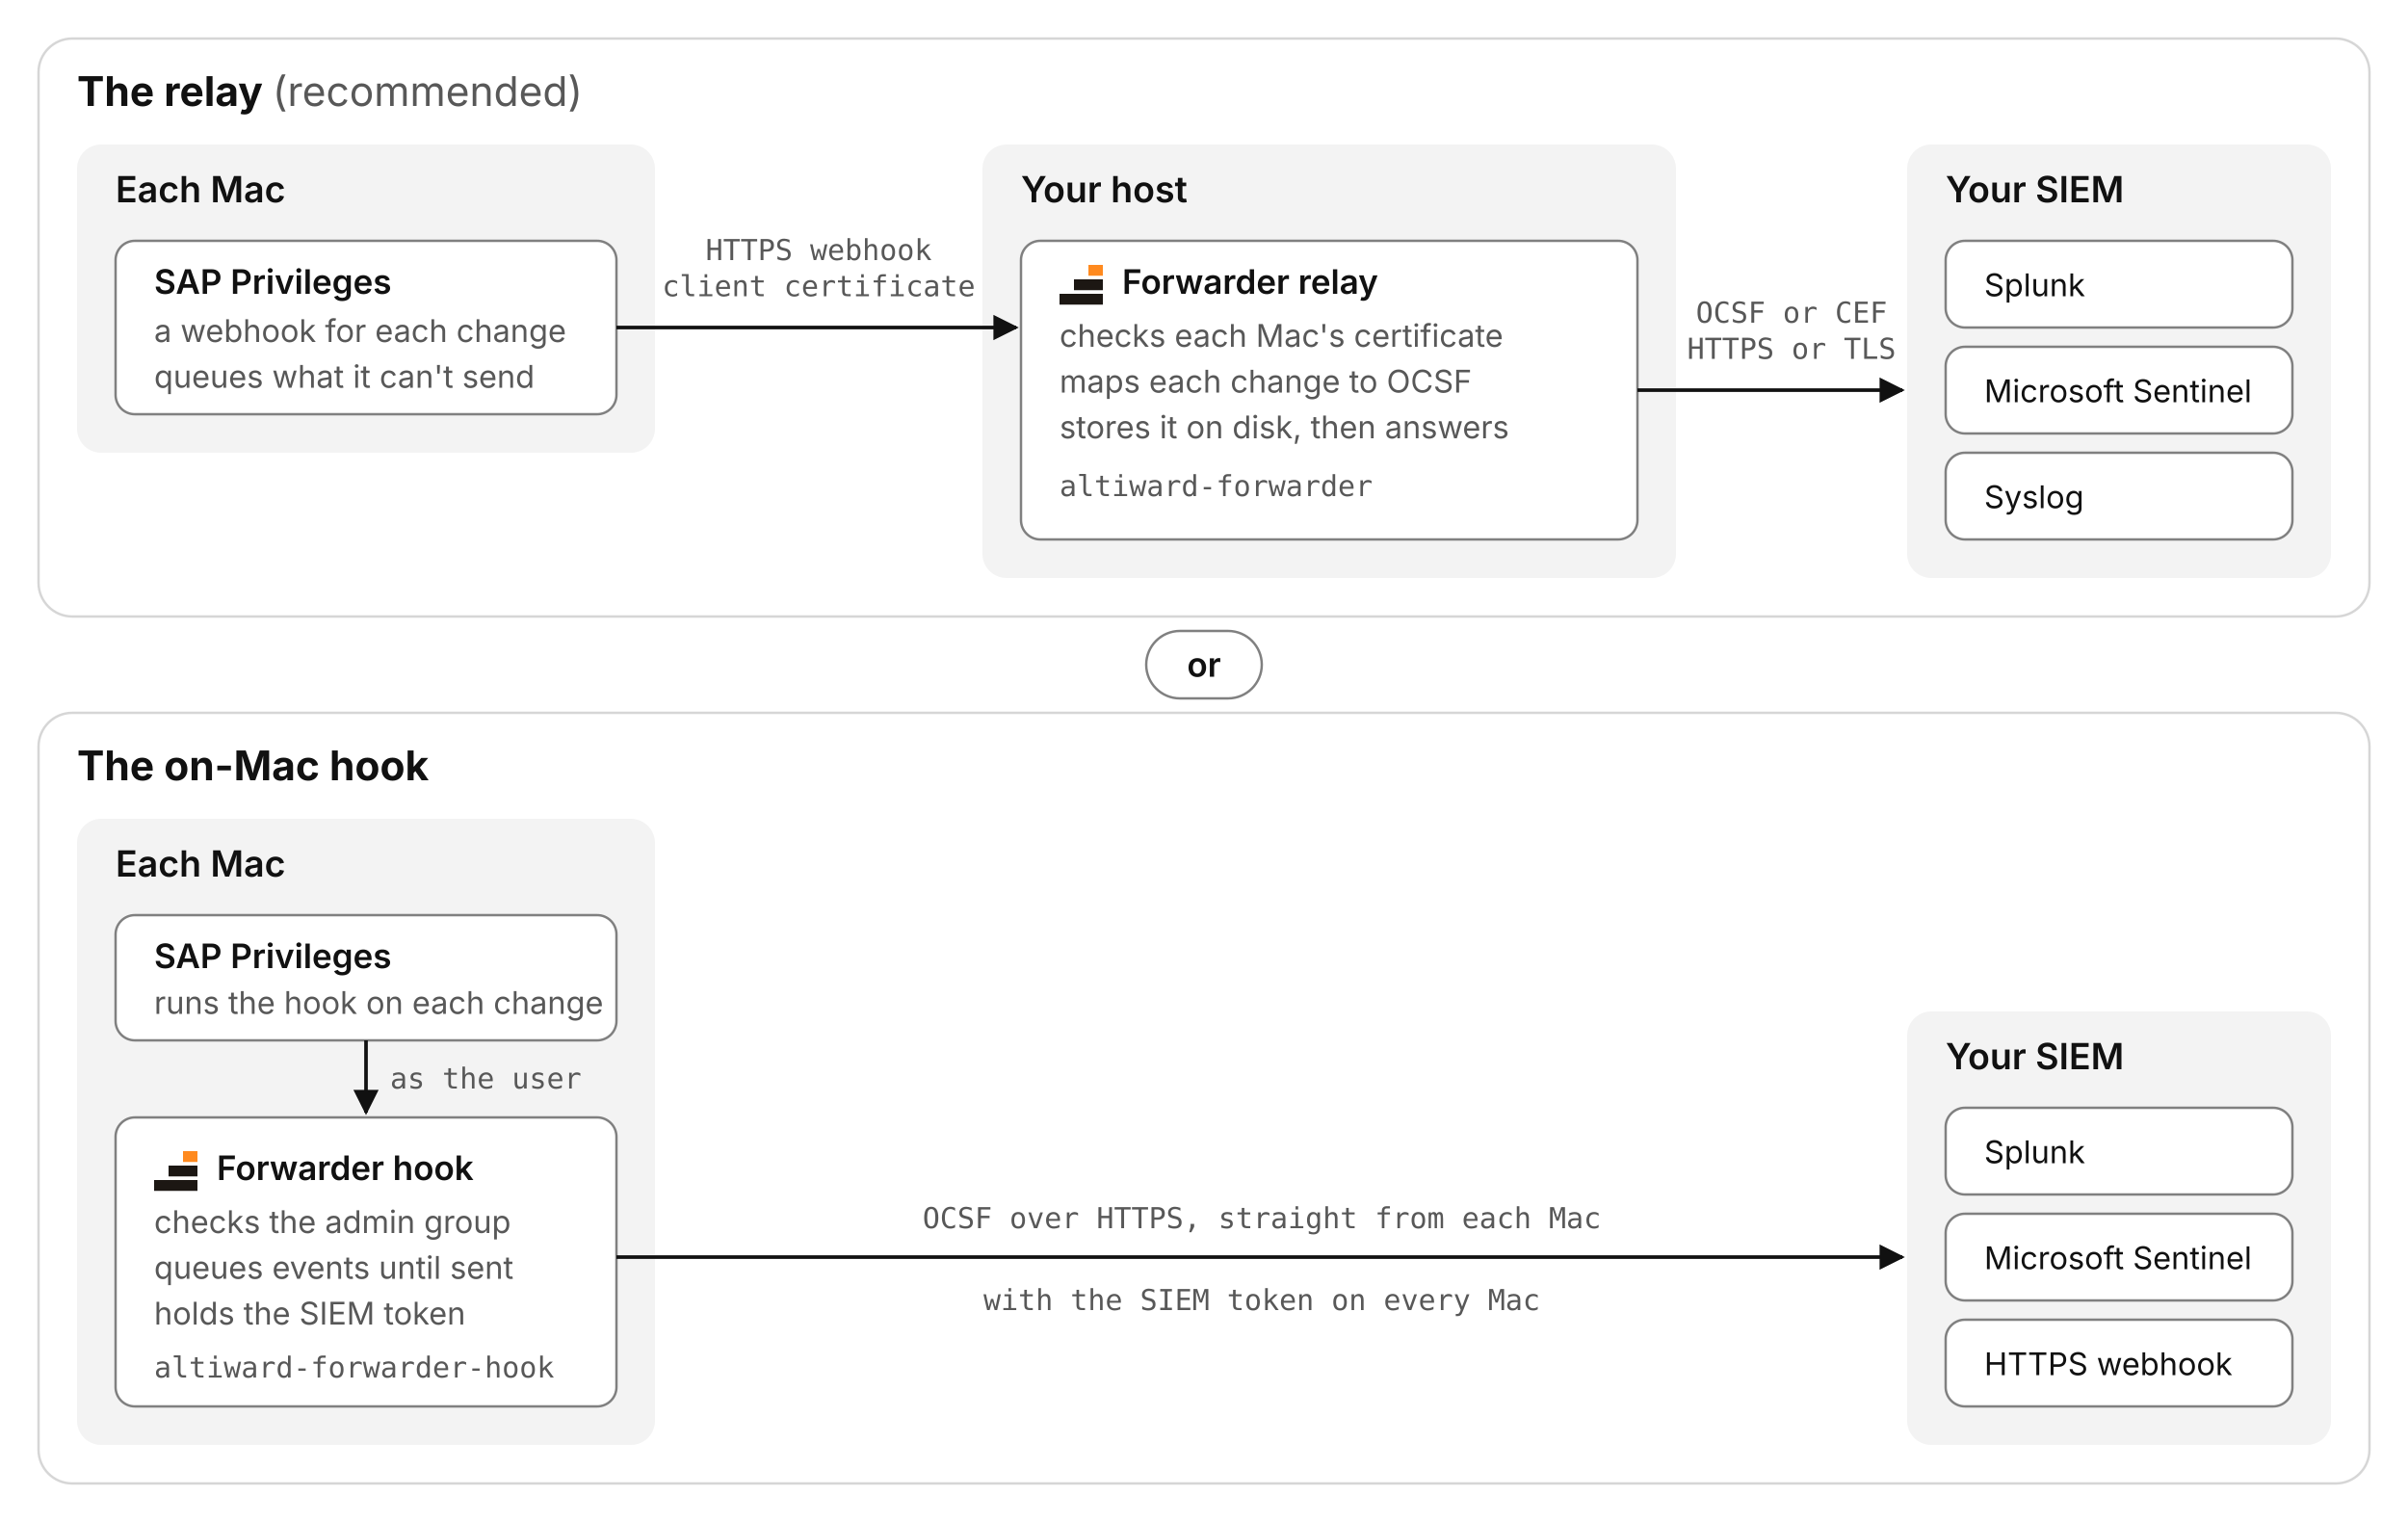
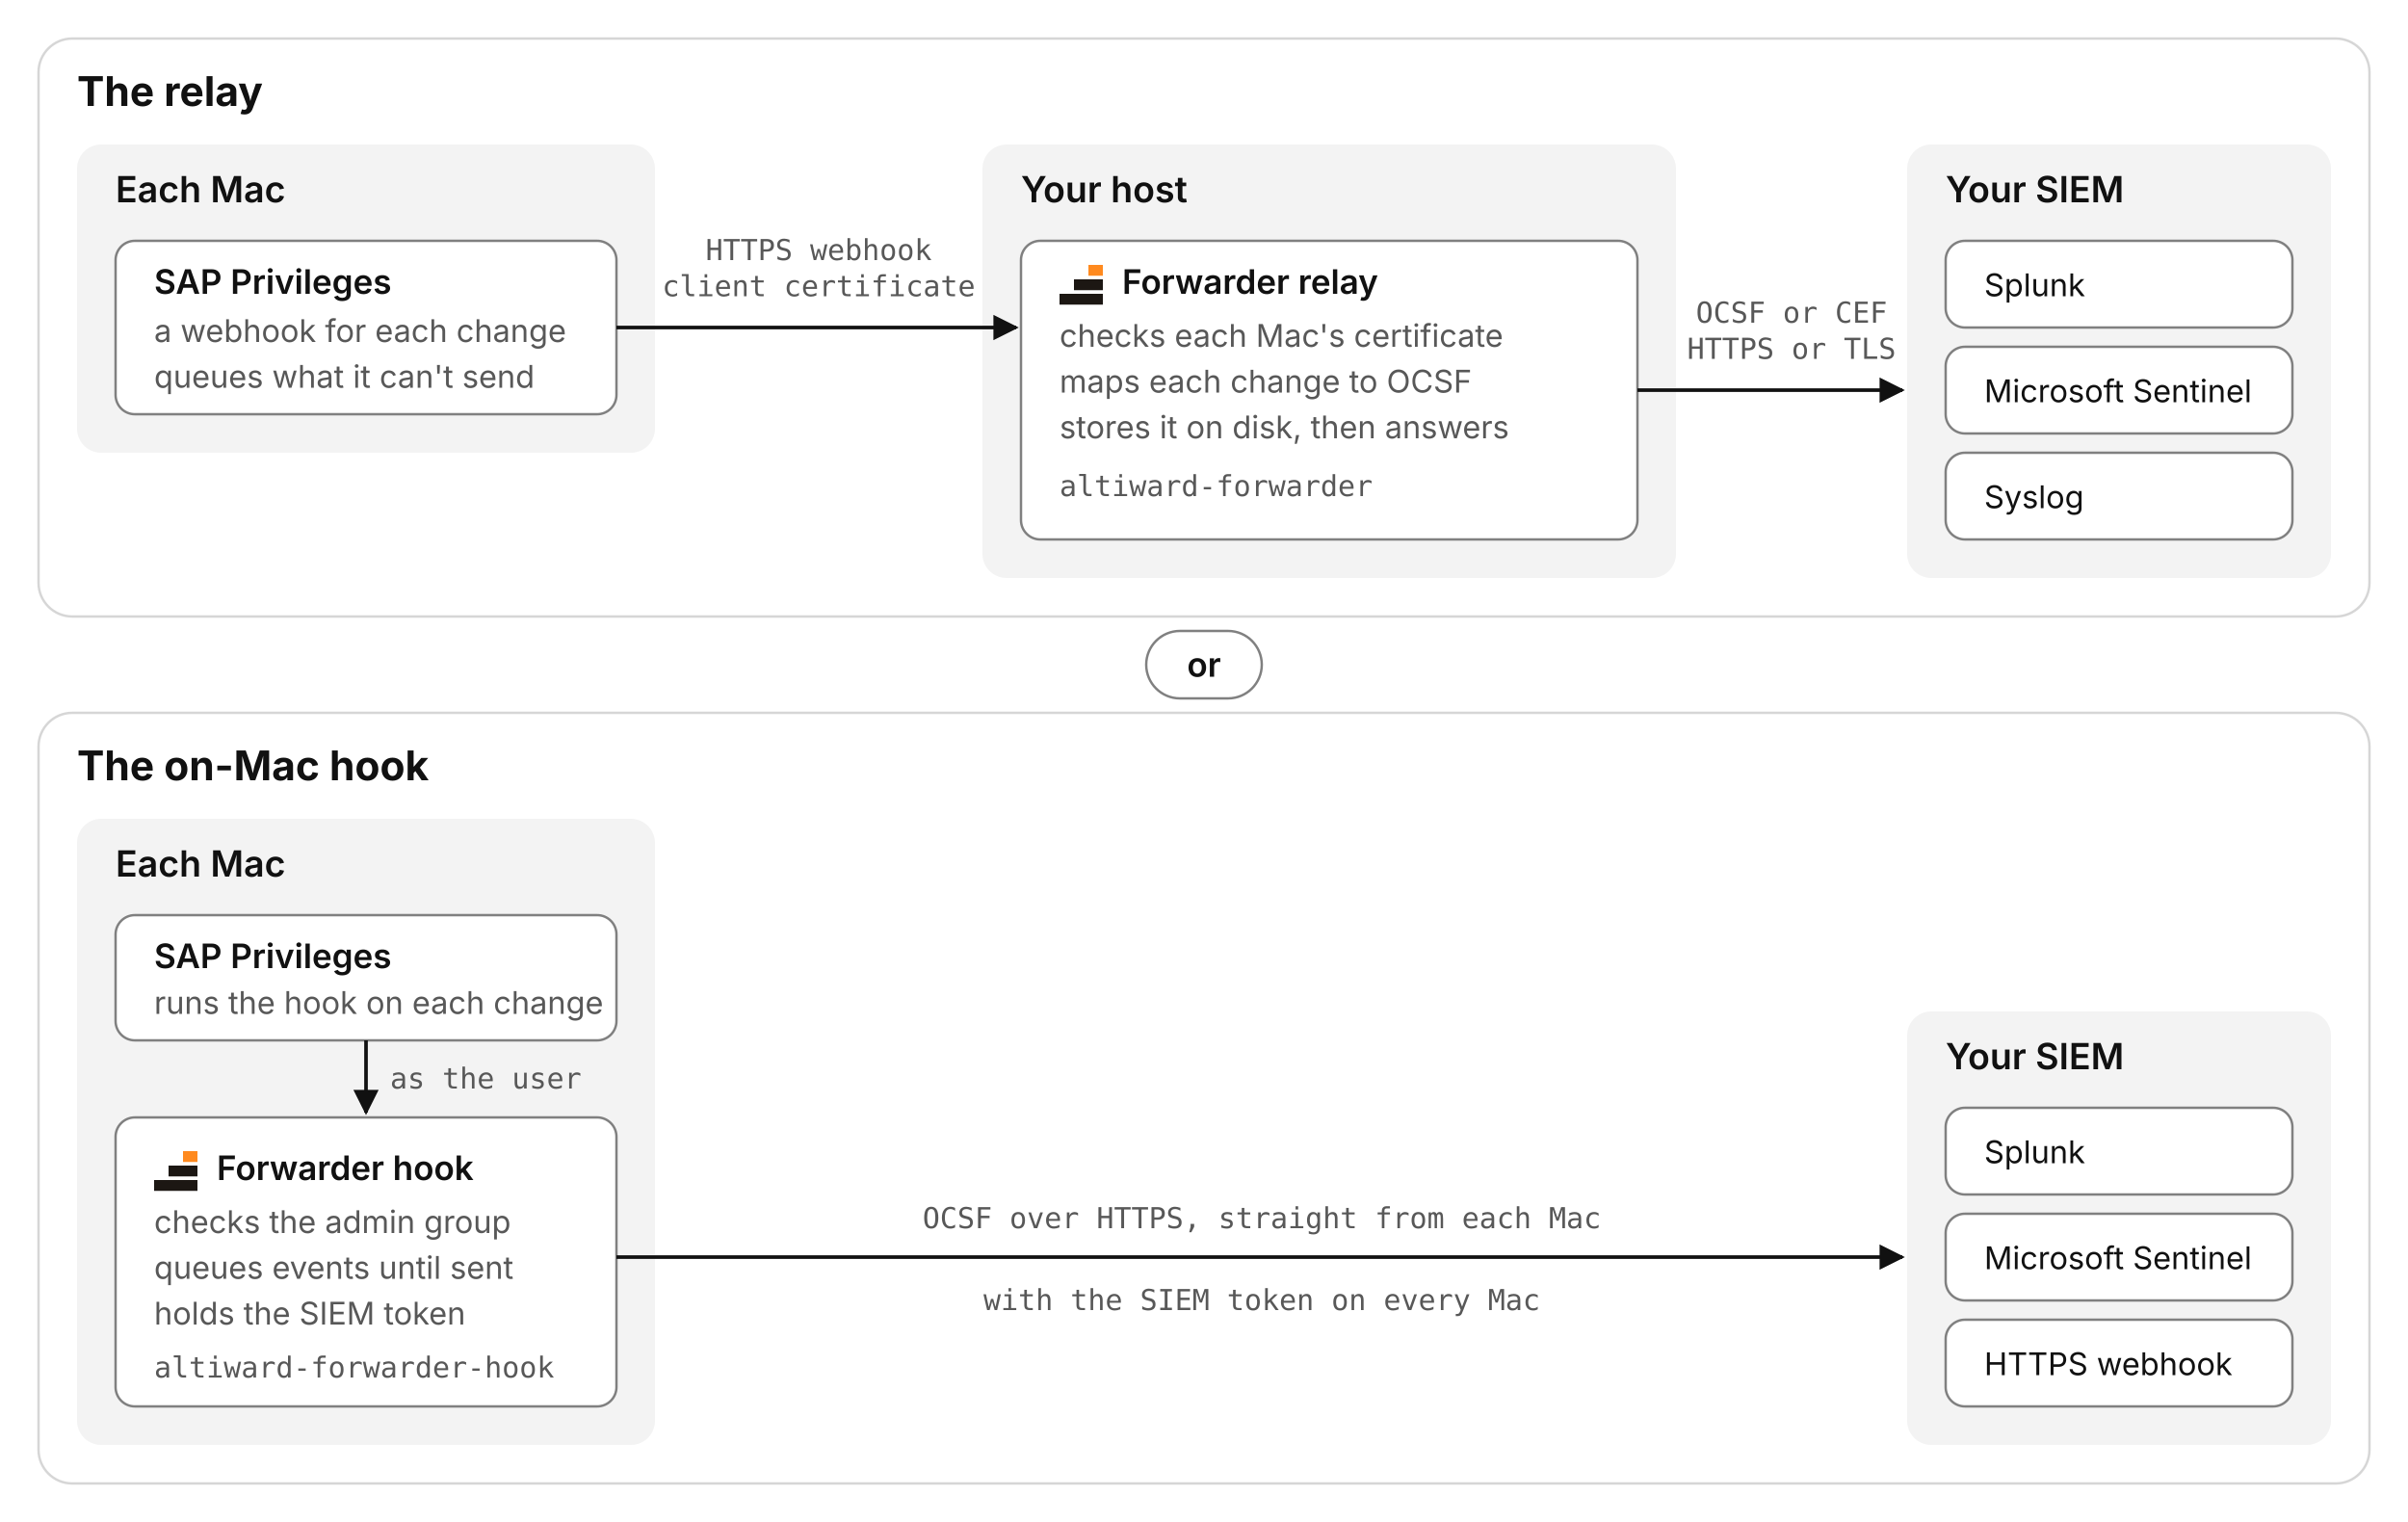
<svg xmlns="http://www.w3.org/2000/svg" viewBox="0 0 1000 632" width="1000" height="632" role="img" aria-labelledby="title desc">
  <style>
    text { font-family: Inter, -apple-system, BlinkMacSystemFont, "Segoe UI", Helvetica, Arial, sans-serif; font-size: 13px; fill: #111111; }
    .option { font-size: 17px; font-weight: 700; }
    .title { font-size: 15px; font-weight: 600; }
    .name { font-size: 14px; font-weight: 600; }
    .note { fill: #585858; }
    .mono { font-family: "JetBrains Mono", ui-monospace, SFMono-Regular, Menlo, Consolas, monospace; font-size: 12px; fill: #585858; }
    .frame { fill: none; stroke: #d6d6d6; stroke-width: 1; }
    .group { fill: #f3f3f3; }
    .box { fill: #ffffff; stroke: #808080; stroke-width: 1; }
    .outside { fill: #ffffff; stroke: #808080; stroke-width: 1; stroke-dasharray: 4 3; }
    .flow { fill: none; stroke: #111111; stroke-width: 1.5; marker-end: url(#arrow); }
  </style>
  <defs>
    <marker id="arrow" viewBox="0 0 10 10" refX="9" refY="5" markerWidth="7" markerHeight="7" orient="auto-start-reverse">
      <path d="M0 0 L10 5 L0 10 z" fill="#111111" />
    </marker>
    <g id="mark">
      <rect x="0" y="12" width="18" height="4.5" fill="#1c1713" />
      <rect x="6" y="6" width="12" height="4.5" fill="#1c1713" />
      <rect x="12" y="0" width="6" height="4.5" fill="#ff8a1f" />
    </g>
  </defs>
  <rect width="1000" height="632" fill="#ffffff" />
  <rect class="frame" x="16" y="16" width="968" height="240" rx="14" />
-   <text class="option" x="32" y="44">The relay <tspan class="note" font-weight="400">(recommended)</tspan>
-   </text>
+   <text class="option" x="32" y="44">The relay</text>
  <rect class="group" x="32" y="60" width="240" height="128" rx="10" />
  <text class="title" x="48" y="84">Each Mac</text>
  <rect class="box" x="48" y="100" width="208" height="72" rx="8" />
  <text class="name" x="64" y="122">SAP Privileges</text>
  <text class="note" x="64" y="142">a webhook for each change</text>
  <text class="note" x="64" y="161">queues what it can't send</text>
  <rect class="group" x="408" y="60" width="288" height="180" rx="10" />
  <text class="title" x="424" y="84">Your host</text>
  <rect class="box" x="424" y="100" width="256" height="124" rx="8" />
  <use href="#mark" x="440" y="110" />
  <text class="name" x="466" y="122">Forwarder relay</text>
  <text class="note" x="440" y="144">checks each Mac's certificate</text>
  <text class="note" x="440" y="163">maps each change to OCSF</text>
  <text class="note" x="440" y="182">stores it on disk, then answers</text>
  <text class="mono" x="440" y="206">altiward-forwarder</text>
  <rect class="group" x="792" y="60" width="176" height="180" rx="10" />
  <text class="title" x="808" y="84">Your SIEM</text>
  <rect class="box" x="808" y="100" width="144" height="36" rx="8" />
  <text x="824" y="123">Splunk</text>
  <rect class="box" x="808" y="144" width="144" height="36" rx="8" />
  <text x="824" y="167">Microsoft Sentinel</text>
  <rect class="box" x="808" y="188" width="144" height="36" rx="8" />
  <text x="824" y="211">Syslog</text>
  <path class="flow" d="M256 136 H422" />
  <text class="mono" x="340" y="108" text-anchor="middle">HTTPS webhook</text>
  <text class="mono" x="340" y="123" text-anchor="middle">client certificate</text>
  <path class="flow" d="M680 162 H790" />
  <text class="mono" x="744" y="134" text-anchor="middle">OCSF or CEF</text>
  <text class="mono" x="744" y="149" text-anchor="middle">HTTPS or TLS</text>
  <rect class="box" x="476" y="262" width="48" height="28" rx="14" />
  <text class="name" x="500" y="281" text-anchor="middle">or</text>
  <rect class="frame" x="16" y="296" width="968" height="320" rx="14" />
  <text class="option" x="32" y="324">The on-Mac hook</text>
  <rect class="group" x="32" y="340" width="240" height="260" rx="10" />
  <text class="title" x="48" y="364">Each Mac</text>
  <rect class="box" x="48" y="380" width="208" height="52" rx="8" />
  <text class="name" x="64" y="402">SAP Privileges</text>
  <text class="note" x="64" y="421">runs the hook on each change</text>
  <path class="flow" d="M152 432 V462" />
  <text class="mono" x="162" y="452">as the user</text>
  <rect class="box" x="48" y="464" width="208" height="120" rx="8" />
  <use href="#mark" x="64" y="478" />
  <text class="name" x="90" y="490">Forwarder hook</text>
  <text class="note" x="64" y="512">checks the admin group</text>
  <text class="note" x="64" y="531">queues events until sent</text>
  <text class="note" x="64" y="550">holds the SIEM token</text>
  <text class="mono" x="64" y="572">altiward-forwarder-hook</text>
  <rect class="group" x="792" y="420" width="176" height="180" rx="10" />
  <text class="title" x="808" y="444">Your SIEM</text>
  <rect class="box" x="808" y="460" width="144" height="36" rx="8" />
  <text x="824" y="483">Splunk</text>
  <rect class="box" x="808" y="504" width="144" height="36" rx="8" />
  <text x="824" y="527">Microsoft Sentinel</text>
  <rect class="box" x="808" y="548" width="144" height="36" rx="8" />
  <text x="824" y="571">HTTPS webhook</text>
  <path class="flow" d="M256 522 H790" />
  <text class="mono" x="524" y="510" text-anchor="middle">OCSF over HTTPS, straight from each Mac</text>
  <text class="mono" x="524" y="544" text-anchor="middle">with the SIEM token on every Mac</text>
</svg>
